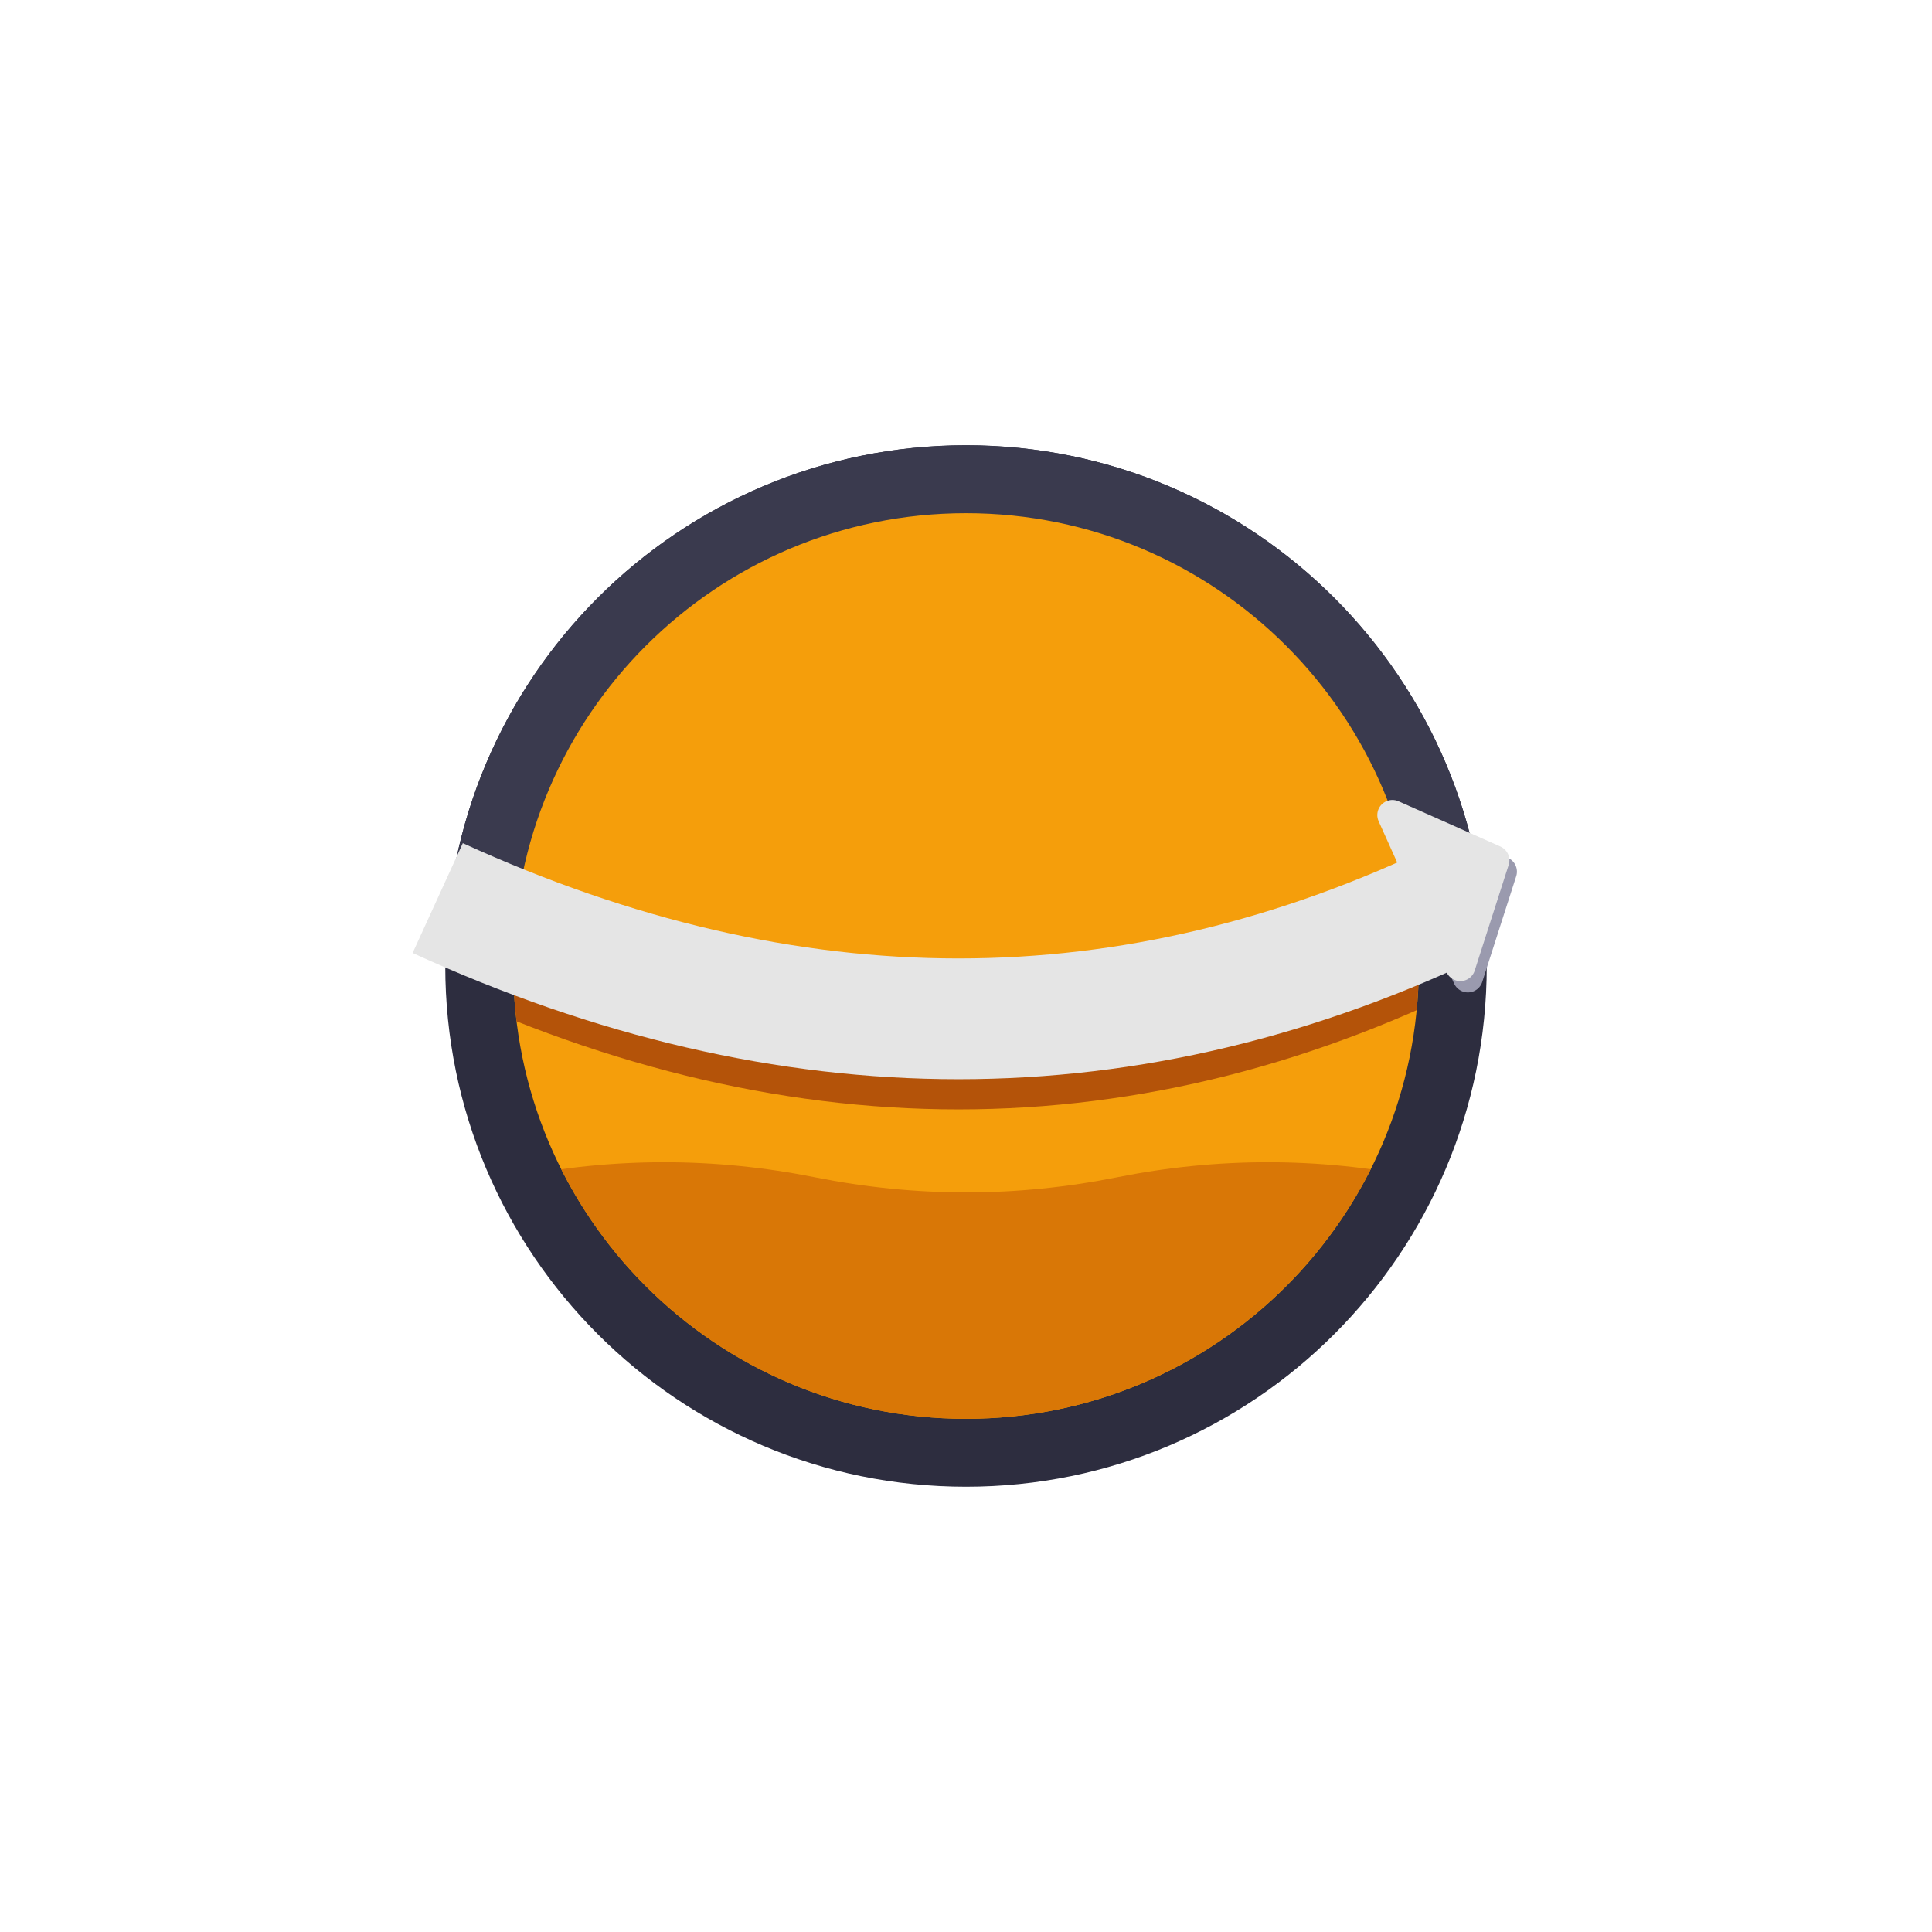
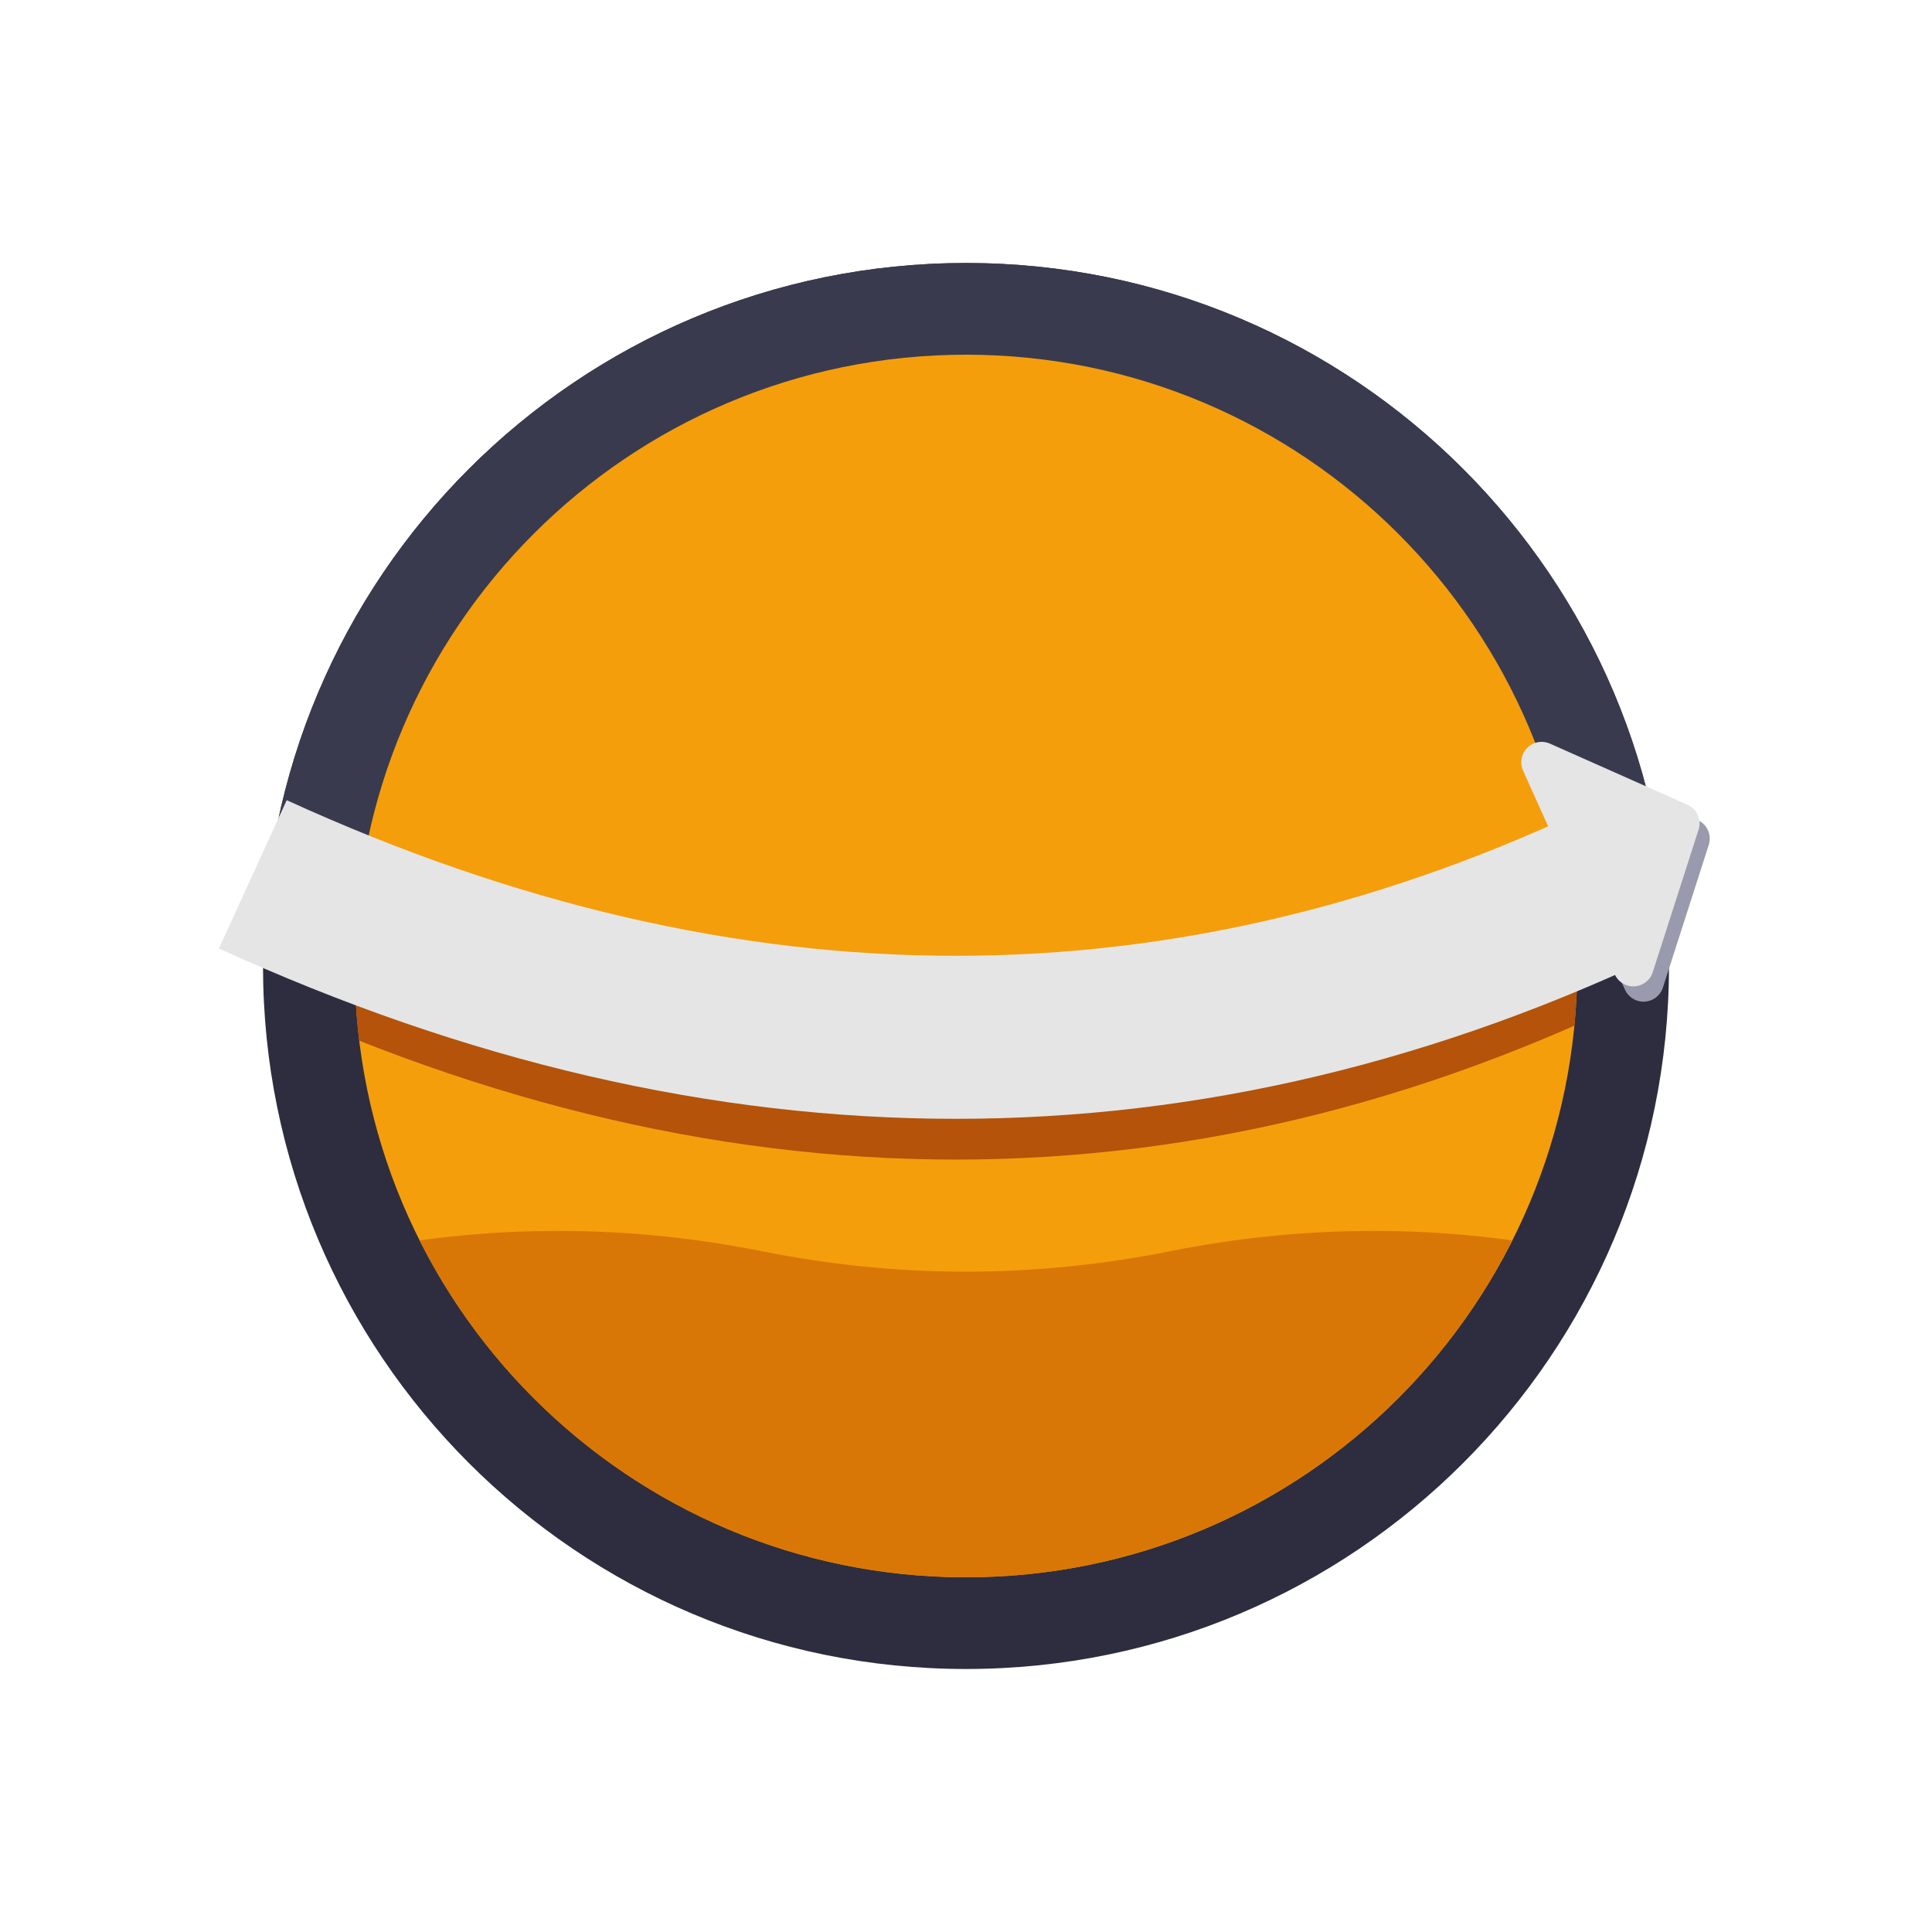
<svg xmlns="http://www.w3.org/2000/svg" viewBox="0 0 512 512">
  <defs>
    <clipPath id="sun-clip">
      <circle cx="256" cy="256" r="120" />
    </clipPath>
    <clipPath id="halo-clip">
      <circle cx="256" cy="256" r="138" />
    </clipPath>
  </defs>
-   <circle cx="256" cy="256" r="138" fill="#2d2d3f" />
-   <g clip-path="url(#halo-clip)">
-     <rect x="0" y="118" width="512" height="138" fill="#3a3a4e" />
+   <g transform="translate(256,256) scale(1.35) translate(-256,-256)">
+     <circle cx="256" cy="256" r="138" fill="#2d2d3f" />
+     <g clip-path="url(#halo-clip)">
+       <rect x="0" y="118" width="512" height="138" fill="#3a3a4e" />
+     </g>
+     <g clip-path="url(#sun-clip)">
+       <circle cx="256" cy="256" r="120" fill="#f59e0b" />
+       <path d="M136 312 Q 176 304 216 312 T 296 312 T 376 312 L 376 376 L 136 376 Z" fill="#d97706" />
+       <path d="M116 244 Q256 312 388 244" fill="none" stroke="#b45309" stroke-width="32" />
+     </g>
+     <path d="M116 238 Q256 302 388 238" fill="none" stroke="#e5e5e5" stroke-width="32" />
+     <path d="M369 216 L396 228 L387 256 Z" fill="#9a9aae" stroke="#9a9aae" stroke-width="8" stroke-linejoin="round" transform="translate(2,3)" />
+     <path d="M369 216 L396 228 L387 256 Z" fill="#e5e5e5" stroke="#e5e5e5" stroke-width="8" stroke-linejoin="round" />
  </g>
-   <g clip-path="url(#sun-clip)">
-     <circle cx="256" cy="256" r="120" fill="#f59e0b" />
-     <path d="M136 312 Q 176 304 216 312 T 296 312 T 376 312 L 376 376 L 136 376 Z" fill="#d97706" />
-     <path d="M116 244 Q256 312 388 244" fill="none" stroke="#b45309" stroke-width="32" />
-   </g>
-   <path d="M116 238 Q256 302 388 238" fill="none" stroke="#e5e5e5" stroke-width="32" />
-   <path d="M369 216 L396 228 L387 256 Z" fill="#9a9aae" stroke="#9a9aae" stroke-width="8" stroke-linejoin="round" transform="translate(2,3)" />
-   <path d="M369 216 L396 228 L387 256 Z" fill="#e5e5e5" stroke="#e5e5e5" stroke-width="8" stroke-linejoin="round" />
</svg>
